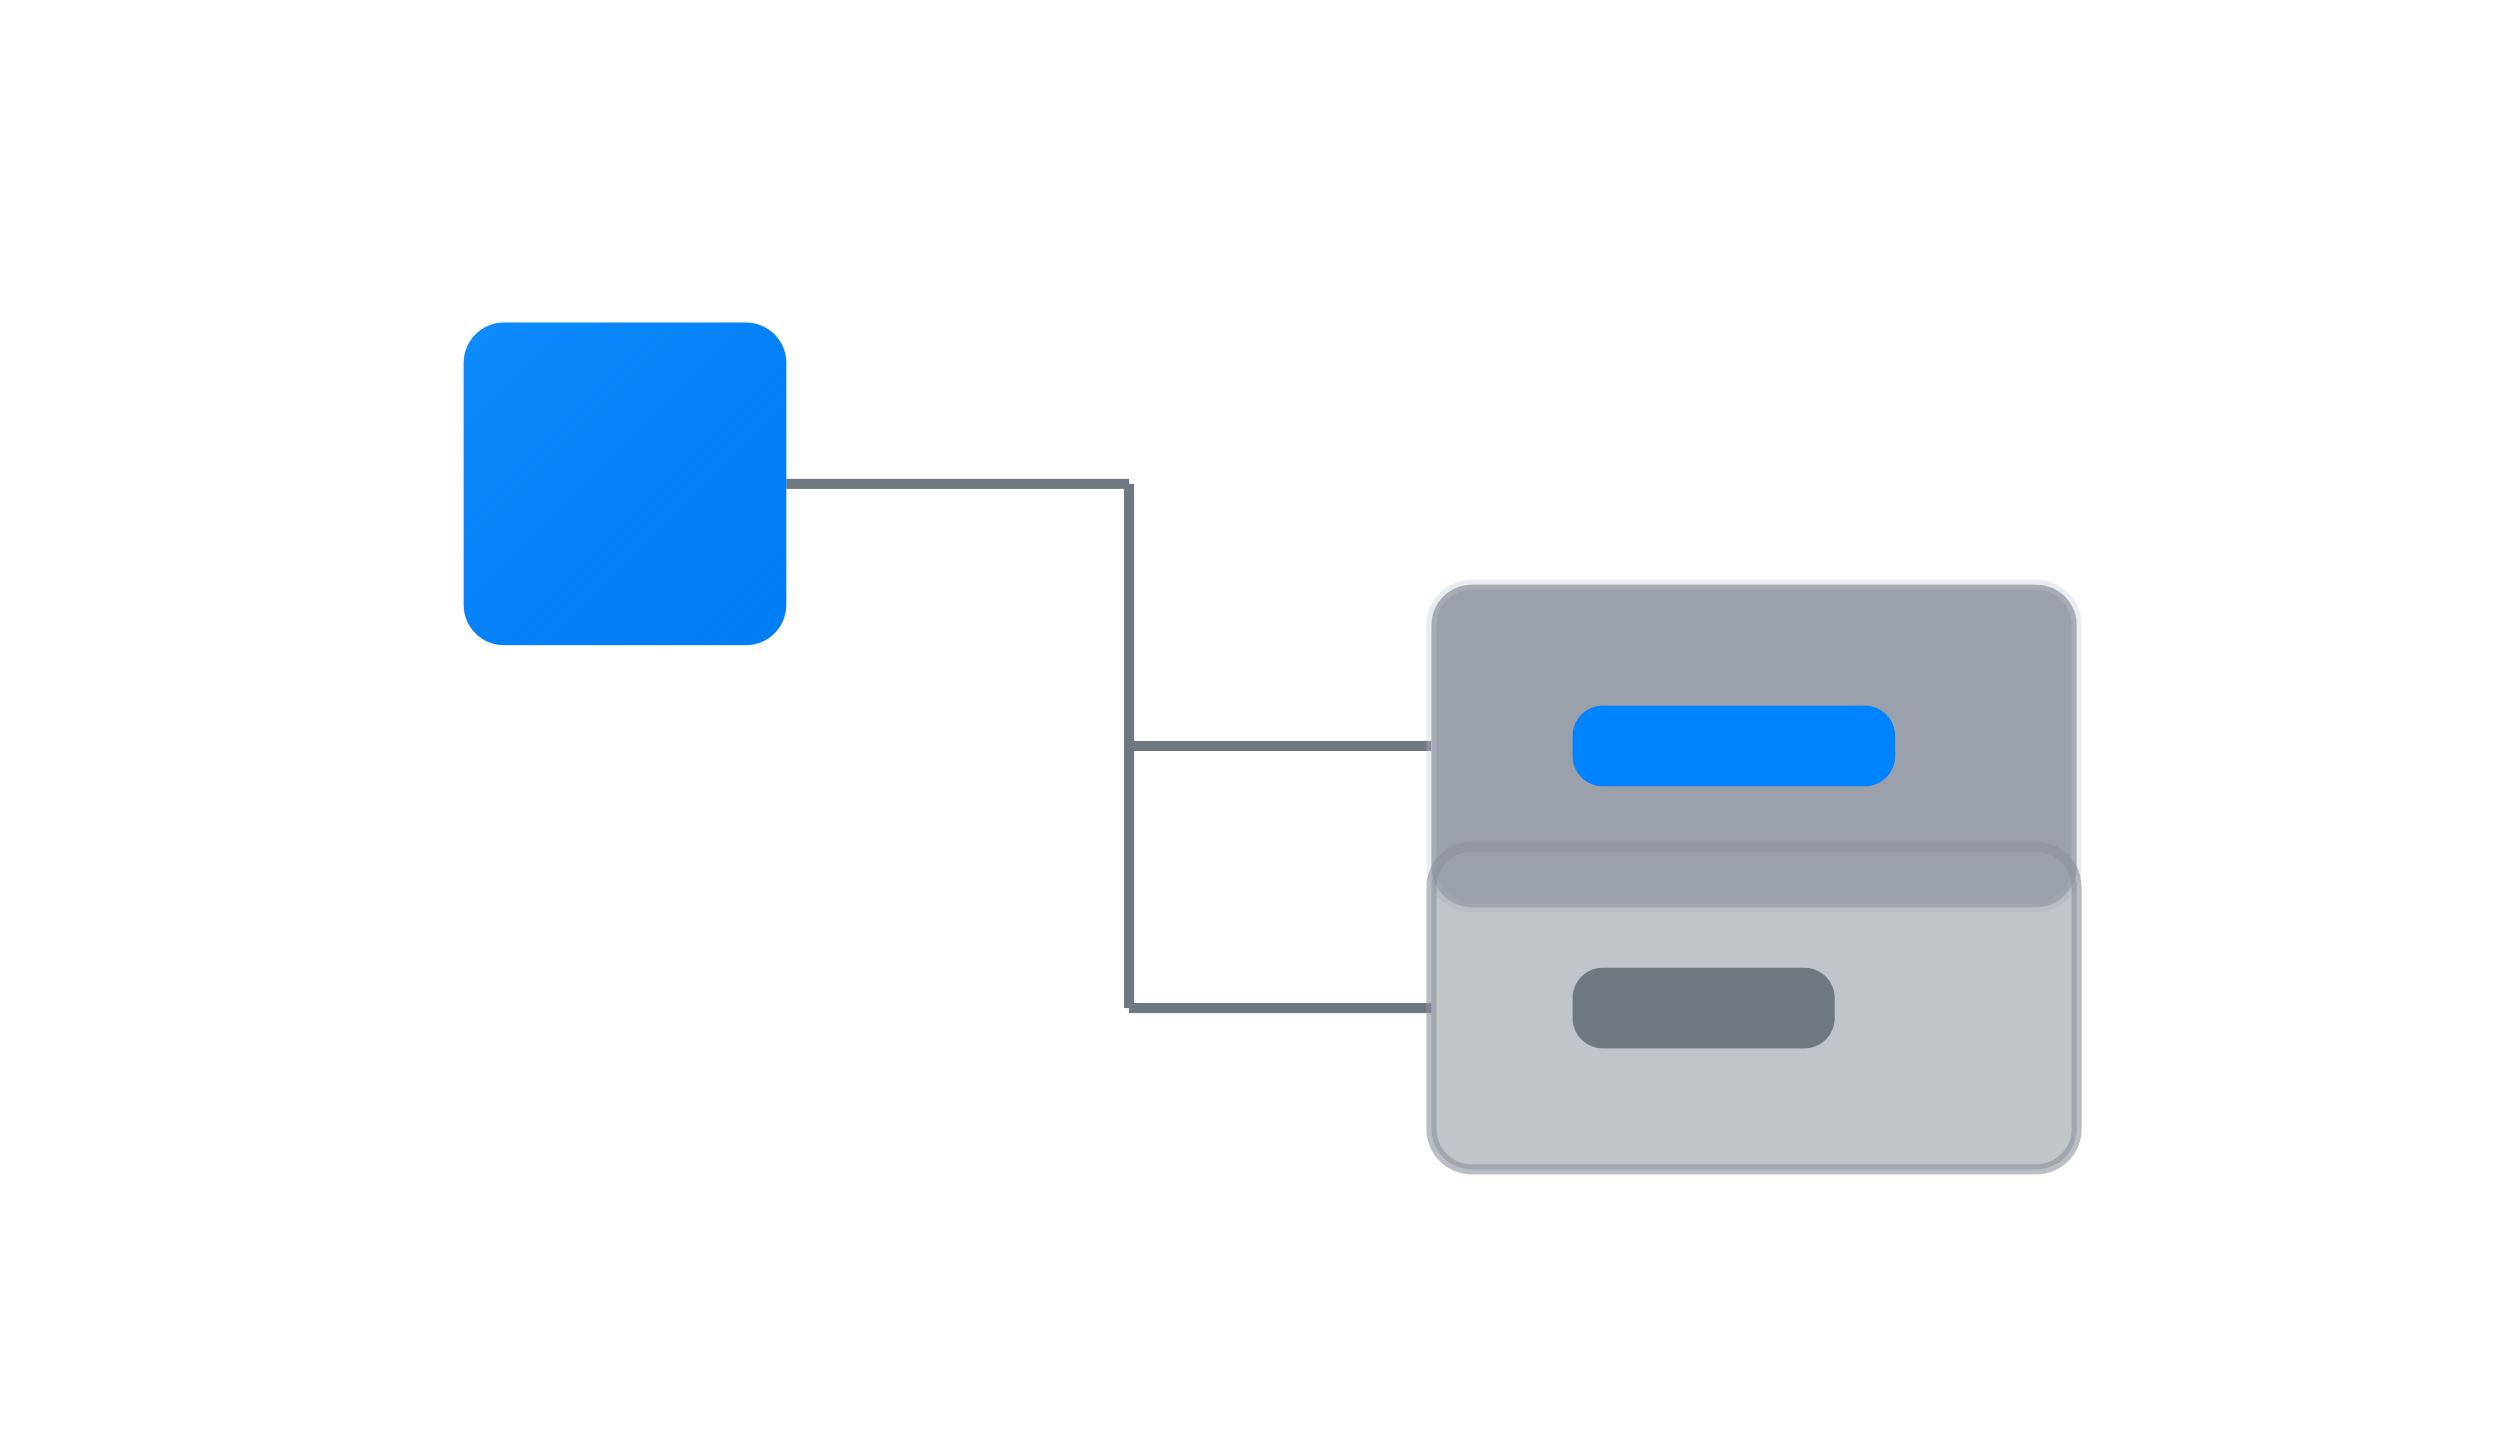
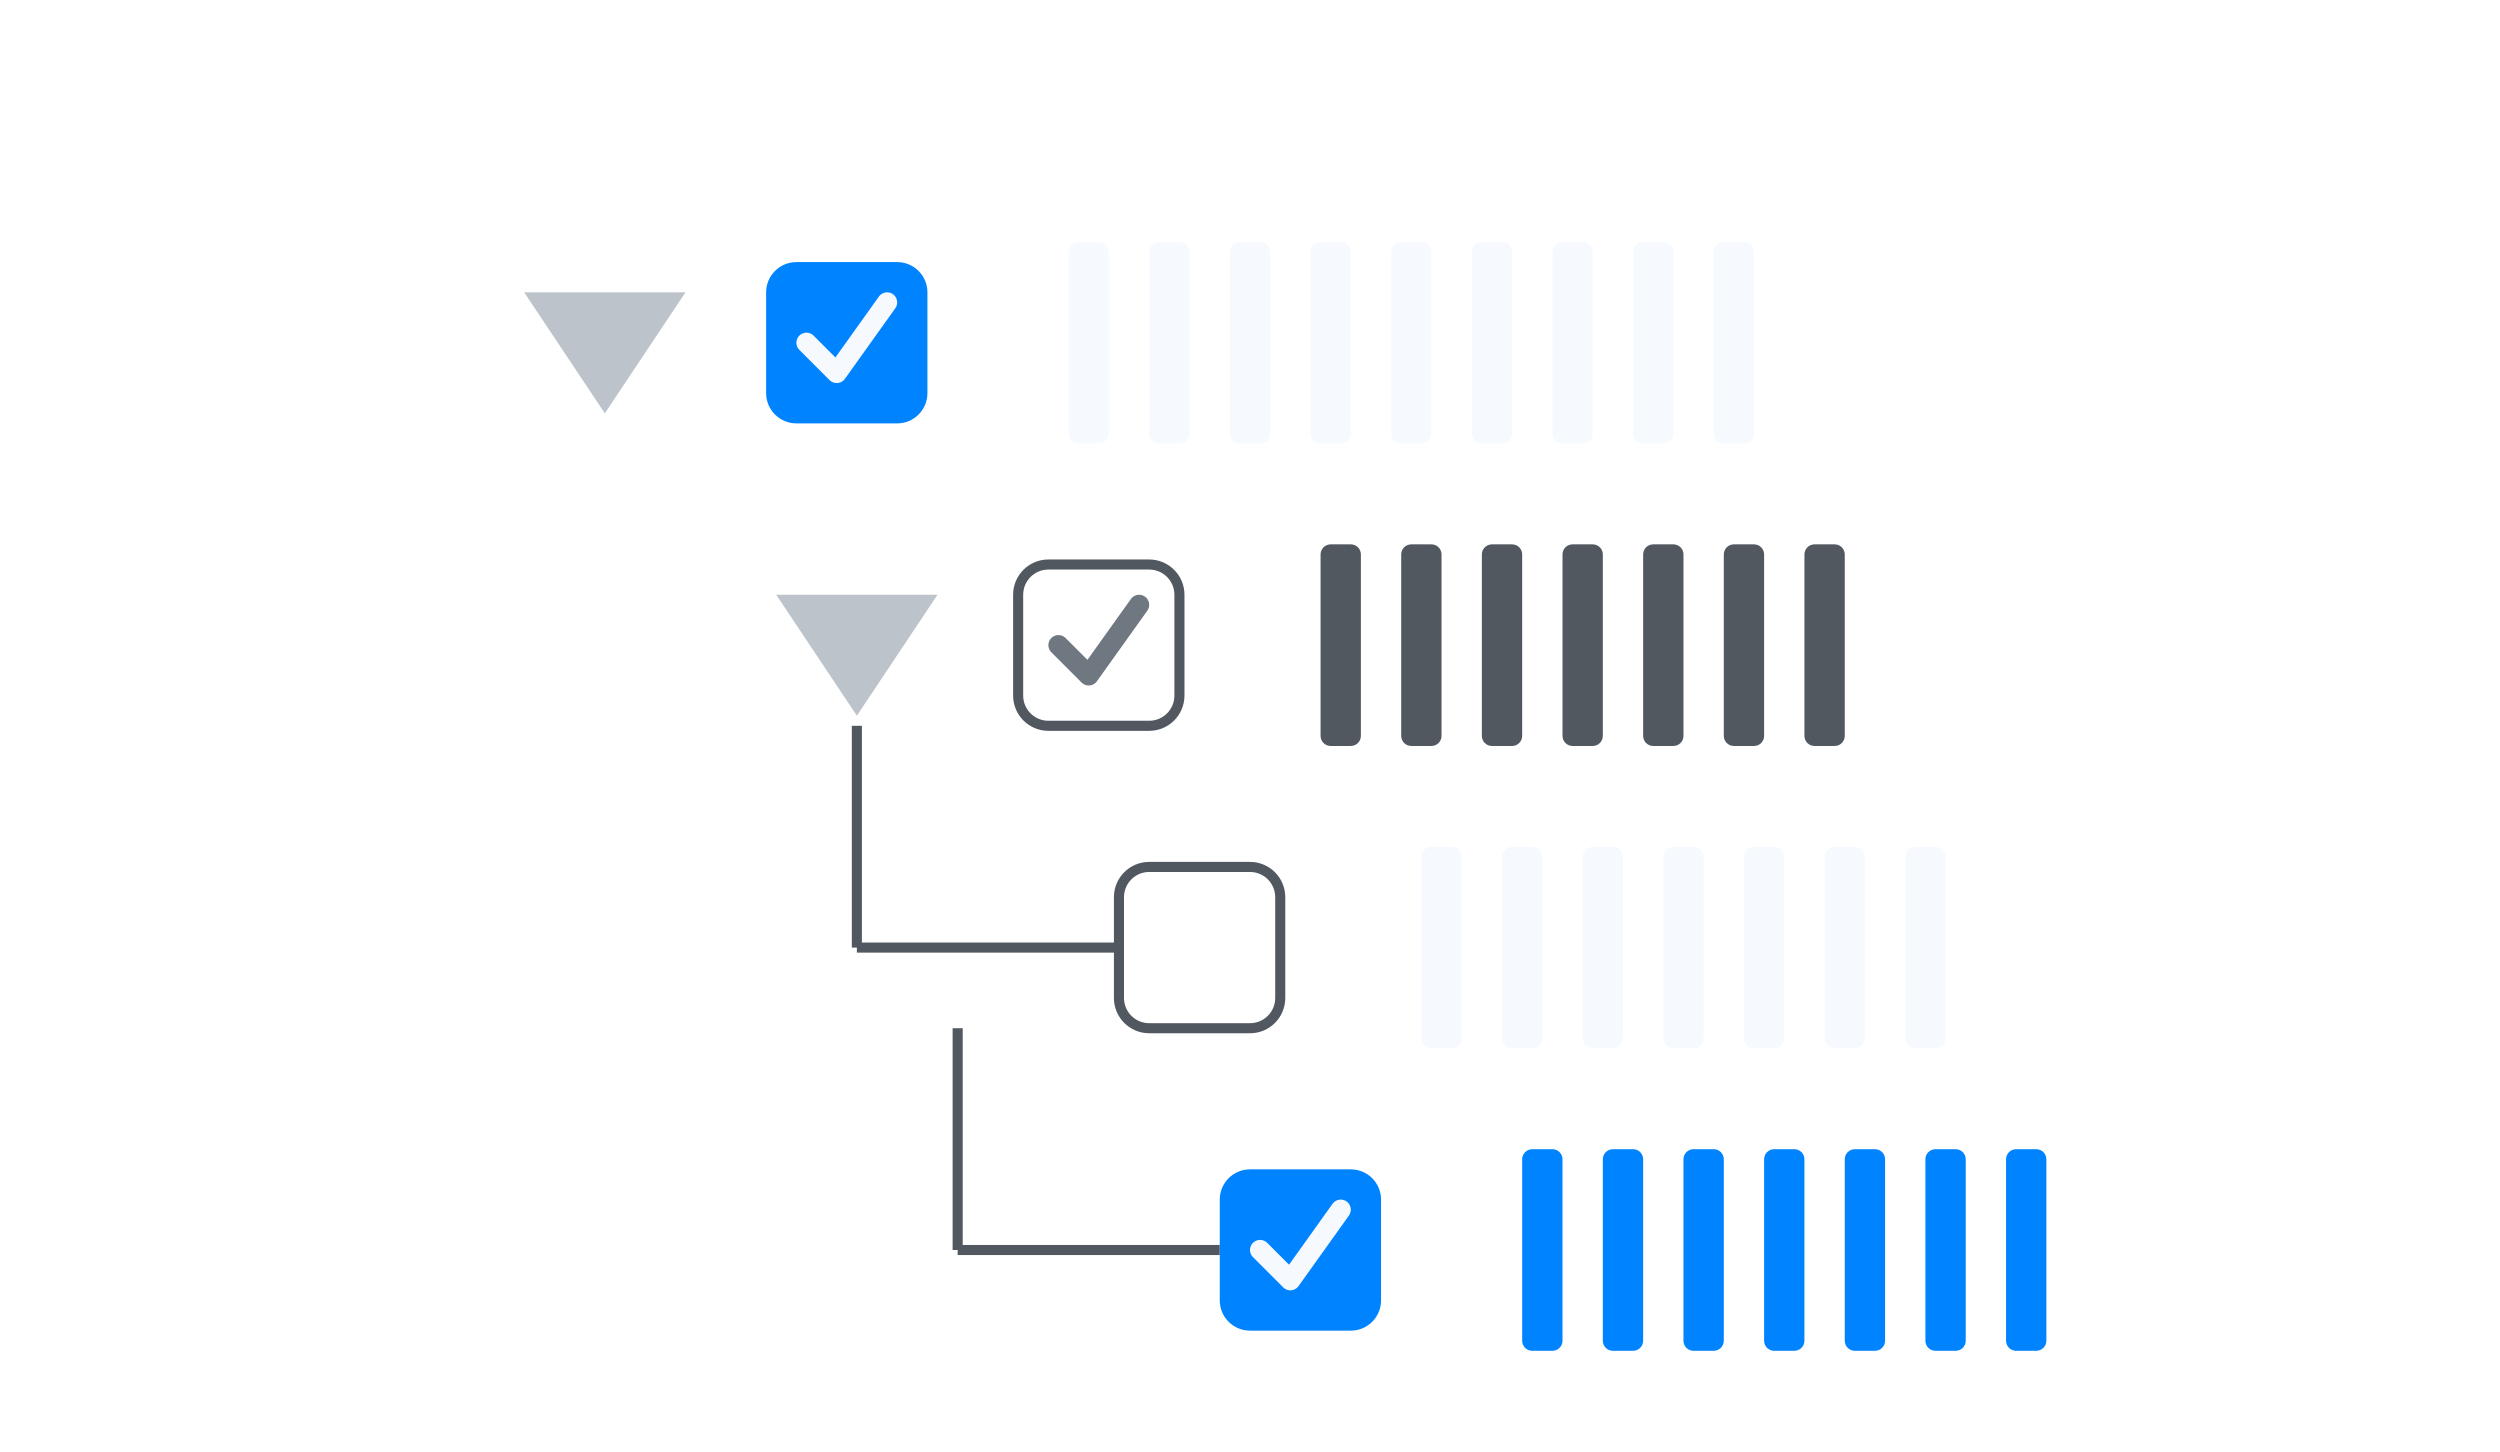
<svg xmlns="http://www.w3.org/2000/svg" width="248" height="144" viewBox="0 0 248 144" fill="none">
-   <path d="M78 48H112" stroke="#6F7781" />
-   <path d="M112 48V100" stroke="#6F7781" />
-   <path d="M112 74H142" stroke="#6F7781" />
-   <path d="M112 100H142" stroke="#6F7781" />
-   <rect x="46" y="32" width="32" height="32" rx="4" fill="#0083FF" />
-   <rect x="46" y="32" width="32" height="32" rx="4" fill="url(#fl-tree-root-gloss)" />
-   <rect x="142" y="58" width="64" height="32" rx="4" fill="#9AA1AA" />
-   <rect x="142" y="58" width="64" height="32" rx="4" stroke="#BCC3CB" stroke-opacity="0.32" />
-   <rect x="142" y="84" width="64" height="32" rx="4" fill="#9AA1AA" fill-opacity="0.62" />
-   <rect x="142" y="84" width="64" height="32" rx="4" stroke="#8C929B" stroke-opacity="0.6" />
-   <rect x="156" y="70" width="32" height="8" rx="3" fill="#0083FF" />
-   <rect x="156" y="96" width="26" height="8" rx="3" fill="#6F7781" />
-   <defs>
-     <linearGradient id="fl-tree-root-gloss" x1="46" y1="32" x2="78" y2="64" gradientUnits="userSpaceOnUse">
-       <stop stop-color="#1E96FF" stop-opacity="0.44" />
-       <stop offset="1" stop-color="#0068C8" stop-opacity="0.18" />
-     </linearGradient>
-   </defs>
+   <path d="M85 72V94" stroke="#515860" />
+   <path d="M85 94H111" stroke="#515860" />
+   <path d="M95 102V124" stroke="#515860" />
+   <path d="M95 124H121" stroke="#515860" />
+   <path d="M52 29L60 41L68 29Z" fill="#BCC3CB" />
+   <rect x="76" y="26" width="16" height="16" rx="3" fill="#0083FF" />
+   <path d="M80 34L83 37L88 30" stroke="#F6FAFF" stroke-width="2" stroke-linecap="round" stroke-linejoin="round" />
+   <rect x="106" y="24" width="4" height="20" rx="1" fill="#F6FAFF" />
+   <rect x="114" y="24" width="4" height="20" rx="1" fill="#F6FAFF" />
+   <rect x="122" y="24" width="4" height="20" rx="1" fill="#F6FAFF" />
+   <rect x="130" y="24" width="4" height="20" rx="1" fill="#F6FAFF" />
+   <rect x="138" y="24" width="4" height="20" rx="1" fill="#F6FAFF" />
+   <rect x="146" y="24" width="4" height="20" rx="1" fill="#F6FAFF" />
+   <rect x="154" y="24" width="4" height="20" rx="1" fill="#F6FAFF" />
+   <rect x="162" y="24" width="4" height="20" rx="1" fill="#F6FAFF" />
+   <rect x="170" y="24" width="4" height="20" rx="1" fill="#F6FAFF" />
+   <path d="M77 59L85 71L93 59Z" fill="#BCC3CB" />
+   <rect x="101" y="56" width="16" height="16" rx="3" stroke="#515860" />
+   <path d="M105 64L108 67L113 60" stroke="#6F7781" stroke-width="2" stroke-linecap="round" stroke-linejoin="round" />
+   <rect x="131" y="54" width="4" height="20" rx="1" fill="#515860" />
+   <rect x="139" y="54" width="4" height="20" rx="1" fill="#515860" />
+   <rect x="147" y="54" width="4" height="20" rx="1" fill="#515860" />
+   <rect x="155" y="54" width="4" height="20" rx="1" fill="#515860" />
+   <rect x="163" y="54" width="4" height="20" rx="1" fill="#515860" />
+   <rect x="171" y="54" width="4" height="20" rx="1" fill="#515860" />
+   <rect x="179" y="54" width="4" height="20" rx="1" fill="#515860" />
+   <rect x="111" y="86" width="16" height="16" rx="3" stroke="#515860" />
+   <rect x="141" y="84" width="4" height="20" rx="1" fill="#F6FAFF" />
+   <rect x="149" y="84" width="4" height="20" rx="1" fill="#F6FAFF" />
+   <rect x="157" y="84" width="4" height="20" rx="1" fill="#F6FAFF" />
+   <rect x="165" y="84" width="4" height="20" rx="1" fill="#F6FAFF" />
+   <rect x="173" y="84" width="4" height="20" rx="1" fill="#F6FAFF" />
+   <rect x="181" y="84" width="4" height="20" rx="1" fill="#F6FAFF" />
+   <rect x="189" y="84" width="4" height="20" rx="1" fill="#F6FAFF" />
+   <rect x="121" y="116" width="16" height="16" rx="3" fill="#0083FF" />
+   <path d="M125 124L128 127L133 120" stroke="#F6FAFF" stroke-width="2" stroke-linecap="round" stroke-linejoin="round" />
+   <rect x="151" y="114" width="4" height="20" rx="1" fill="#0083FF" />
+   <rect x="159" y="114" width="4" height="20" rx="1" fill="#0083FF" />
+   <rect x="167" y="114" width="4" height="20" rx="1" fill="#0083FF" />
+   <rect x="175" y="114" width="4" height="20" rx="1" fill="#0083FF" />
+   <rect x="183" y="114" width="4" height="20" rx="1" fill="#0083FF" />
+   <rect x="191" y="114" width="4" height="20" rx="1" fill="#0083FF" />
+   <rect x="199" y="114" width="4" height="20" rx="1" fill="#0083FF" />
</svg>
